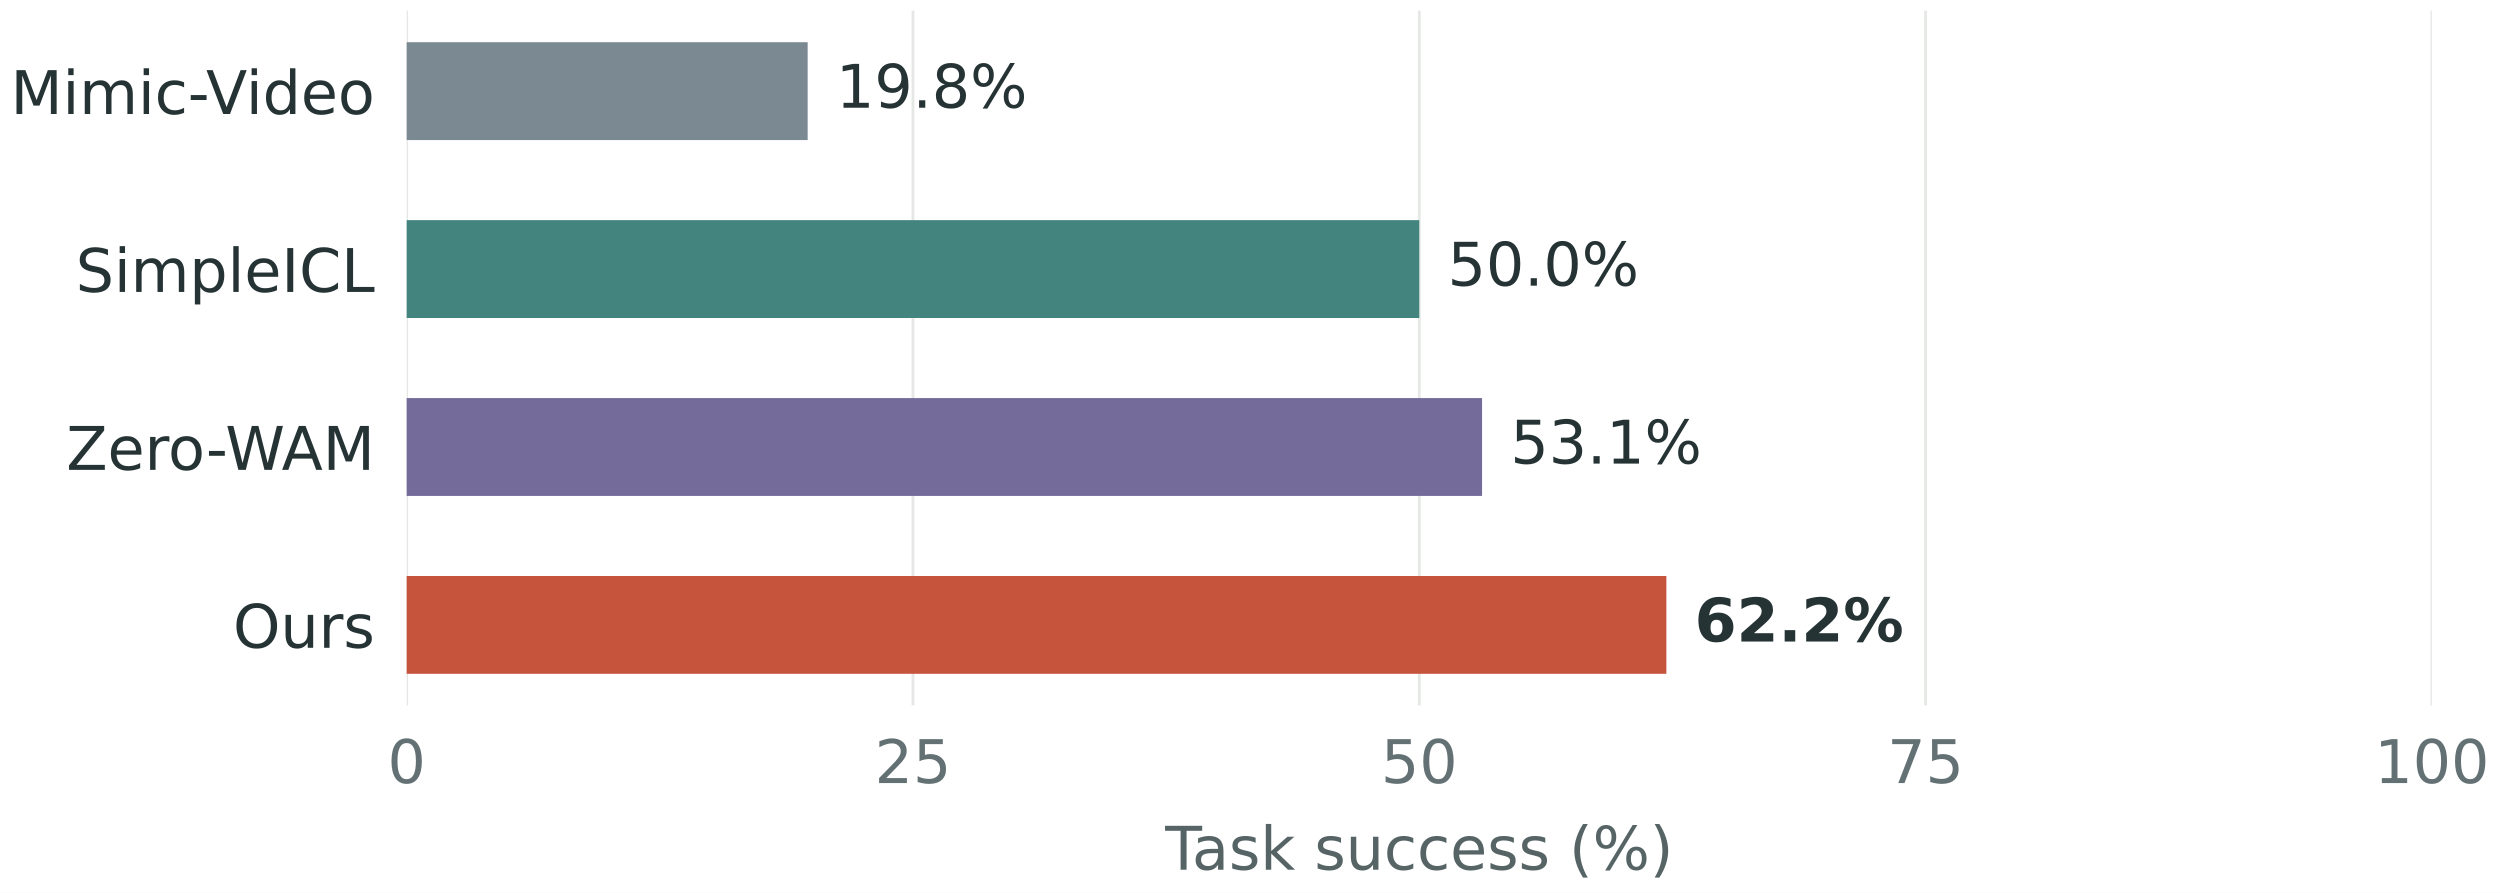
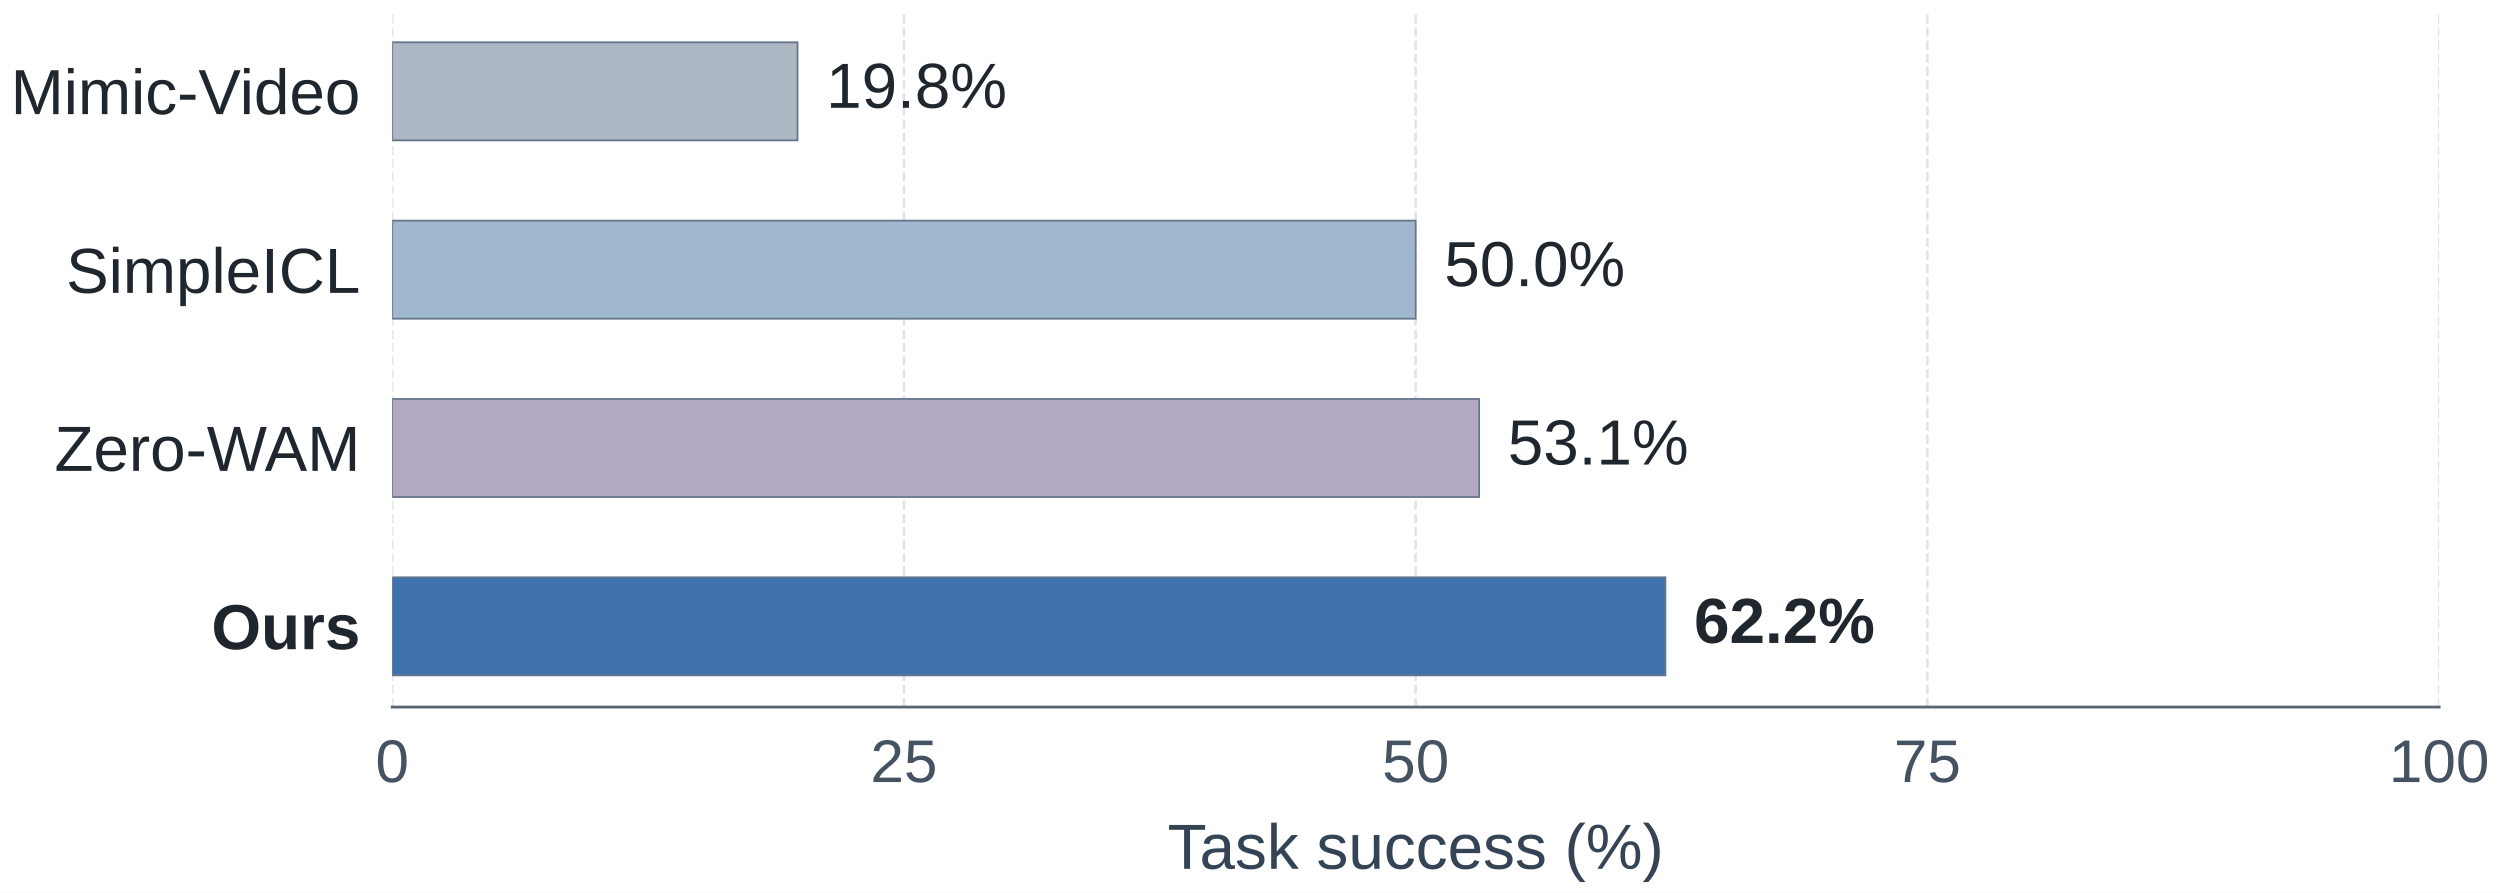
<svg xmlns="http://www.w3.org/2000/svg" width="705.6pt" height="252pt" viewBox="0 0 705.6 252" version="1.1">
  <defs>
    <style type="text/css">*{stroke-linejoin: round; stroke-linecap: butt}</style>
  </defs>
  <g id="figure_1">
    <g id="patch_1">
      <path d="M 0 252  L 705.6 252  L 705.6 0  L 0 0  z " style="fill: #ffffff" />
    </g>
    <g id="axes_1">
      <g id="patch_2">
-         <path d="M 114.779 199.094  L 686.375 199.094  L 686.375 3  L 114.779 3  z " style="fill: #ffffff" />
+         <path d="M 110.699 199.561  L 688.419 199.561  L 688.419 3  L 110.699 3  z " style="fill: #ffffff" />
      </g>
      <g id="matplotlib.axis_1">
        <g id="xtick_1">
          <g id="line2d_1">
-             <path d="M 114.779 199.094  L 114.779 3  " clip-path="url(#p4e5d09501f)" style="fill: none; stroke: #e5e8e5; stroke-width: 0.8; stroke-linecap: square" />
+             <path d="M 110.699 199.561  L 110.699 3  " clip-path="url(#p79d4fc9cea)" style="fill: none; stroke-dasharray: 2.59,1.12; stroke-dashoffset: 0; stroke: #dce3ea; stroke-width: 0.7" />
          </g>
          <g id="line2d_2" />
          <g id="text_1">
-             <text style="fill: #647174; font: 17px 'DejaVu Sans'; text-anchor: middle" x="114.779" y="221.011" transform="rotate(-0 114.7785 221.0115)">0</text>
+             <text style="fill: #445261; font: 17px 'Arial'; text-anchor: middle" x="110.699" y="220.729" transform="rotate(-0 110.6993 220.7291)">0</text>
          </g>
        </g>
        <g id="xtick_2">
          <g id="line2d_3">
-             <path d="M 257.678 199.094  L 257.678 3  " clip-path="url(#p4e5d09501f)" style="fill: none; stroke: #e5e8e5; stroke-width: 0.8; stroke-linecap: square" />
+             <path d="M 255.129 199.561  L 255.129 3  " clip-path="url(#p79d4fc9cea)" style="fill: none; stroke-dasharray: 2.59,1.12; stroke-dashoffset: 0; stroke: #dce3ea; stroke-width: 0.7" />
          </g>
          <g id="line2d_4" />
          <g id="text_2">
-             <text style="fill: #647174; font: 17px 'DejaVu Sans'; text-anchor: middle" x="257.678" y="221.011" transform="rotate(-0 257.6777 221.0115)">25</text>
+             <text style="fill: #445261; font: 17px 'Arial'; text-anchor: middle" x="255.129" y="220.729" transform="rotate(-0 255.1293 220.7291)">25</text>
          </g>
        </g>
        <g id="xtick_3">
          <g id="line2d_5">
-             <path d="M 400.577 199.094  L 400.577 3  " clip-path="url(#p4e5d09501f)" style="fill: none; stroke: #e5e8e5; stroke-width: 0.8; stroke-linecap: square" />
+             <path d="M 399.559 199.561  L 399.559 3  " clip-path="url(#p79d4fc9cea)" style="fill: none; stroke-dasharray: 2.59,1.12; stroke-dashoffset: 0; stroke: #dce3ea; stroke-width: 0.7" />
          </g>
          <g id="line2d_6" />
          <g id="text_3">
-             <text style="fill: #647174; font: 17px 'DejaVu Sans'; text-anchor: middle" x="400.577" y="221.011" transform="rotate(-0 400.577 221.0115)">50</text>
+             <text style="fill: #445261; font: 17px 'Arial'; text-anchor: middle" x="399.559" y="220.729" transform="rotate(-0 399.5593 220.7291)">50</text>
          </g>
        </g>
        <g id="xtick_4">
          <g id="line2d_7">
-             <path d="M 543.476 199.094  L 543.476 3  " clip-path="url(#p4e5d09501f)" style="fill: none; stroke: #e5e8e5; stroke-width: 0.8; stroke-linecap: square" />
+             <path d="M 543.989 199.561  L 543.989 3  " clip-path="url(#p79d4fc9cea)" style="fill: none; stroke-dasharray: 2.59,1.12; stroke-dashoffset: 0; stroke: #dce3ea; stroke-width: 0.7" />
          </g>
          <g id="line2d_8" />
          <g id="text_4">
-             <text style="fill: #647174; font: 17px 'DejaVu Sans'; text-anchor: middle" x="543.476" y="221.011" transform="rotate(-0 543.4762 221.0115)">75</text>
+             <text style="fill: #445261; font: 17px 'Arial'; text-anchor: middle" x="543.989" y="220.729" transform="rotate(-0 543.9894 220.7291)">75</text>
          </g>
        </g>
        <g id="xtick_5">
          <g id="line2d_9">
-             <path d="M 686.375 199.094  L 686.375 3  " clip-path="url(#p4e5d09501f)" style="fill: none; stroke: #e5e8e5; stroke-width: 0.8; stroke-linecap: square" />
+             <path d="M 688.419 199.561  L 688.419 3  " clip-path="url(#p79d4fc9cea)" style="fill: none; stroke-dasharray: 2.59,1.12; stroke-dashoffset: 0; stroke: #dce3ea; stroke-width: 0.7" />
          </g>
          <g id="line2d_10" />
          <g id="text_5">
-             <text style="fill: #647174; font: 17px 'DejaVu Sans'; text-anchor: middle" x="686.375" y="221.011" transform="rotate(-0 686.3754 221.0115)">100</text>
+             <text style="fill: #445261; font: 17px 'Arial'; text-anchor: middle" x="688.419" y="220.729" transform="rotate(-0 688.4194 220.7291)">100</text>
          </g>
        </g>
        <g id="text_6">
-           <text style="fill: #566466; font: 17px 'DejaVu Sans'; text-anchor: middle" x="400.577" y="245.464" transform="rotate(-0 400.577 245.4643)">Task success (%)</text>
+           <text style="fill: #344454; font: 18px 'Arial'; text-anchor: middle" x="399.559" y="245.211" transform="rotate(-0 399.5593 245.2113)">Task success (%)</text>
        </g>
      </g>
      <g id="matplotlib.axis_2">
        <g id="ytick_1">
          <g id="line2d_11" />
          <g id="text_7">
-             <text style="fill: #263335; font: 17px 'DejaVu Sans'; text-anchor: end" x="105.779" y="32.182" transform="rotate(-0 105.7785 32.1817)">Mimic-Video</text>
+             <text style="fill: #20262d; font: 18px 'Arial'; text-anchor: end" x="101.699" y="32.219" transform="rotate(-0 101.6993 32.21914)">Mimic-Video</text>
          </g>
        </g>
        <g id="ytick_2">
          <g id="line2d_12" />
          <g id="text_8">
-             <text style="fill: #263335; font: 17px 'DejaVu Sans'; text-anchor: end" x="105.779" y="82.398" transform="rotate(-0 105.7785 82.39781)">SimpleICL</text>
+             <text style="fill: #20262d; font: 18px 'Arial'; text-anchor: end" x="101.699" y="82.664" transform="rotate(-0 101.6993 82.66445)">SimpleICL</text>
          </g>
        </g>
        <g id="ytick_3">
          <g id="line2d_13" />
          <g id="text_9">
-             <text style="fill: #263335; font: 17px 'DejaVu Sans'; text-anchor: end" x="105.779" y="132.614" transform="rotate(-0 105.7785 132.6139)">Zero-WAM</text>
+             <text style="fill: #20262d; font: 18px 'Arial'; text-anchor: end" x="101.699" y="132.89" transform="rotate(-0 101.6993 132.8904)">Zero-WAM</text>
          </g>
        </g>
        <g id="ytick_4">
          <g id="line2d_14" />
          <g id="text_10">
-             <text style="fill: #263335; font: 17px 'DejaVu Sans'; text-anchor: end" x="105.779" y="182.83" transform="rotate(-0 105.7785 182.83)">Ours</text>
+             <text style="fill: #20262d; font: 700 18px 'Arial'; text-anchor: end" x="101.699" y="183.226" transform="rotate(-0 101.6993 183.226)">Ours</text>
          </g>
        </g>
      </g>
      <g id="patch_3">
-         <path d="M 114.779 11.914  L 227.955 11.914  L 227.955 39.532  L 114.779 39.532  z " clip-path="url(#p4e5d09501f)" style="fill: #7b8993" />
+         <path d="M 110.699 11.935  L 225.088 11.935  L 225.088 39.619  L 110.699 39.619  z " clip-path="url(#p79d4fc9cea)" style="fill: #aeb8c5; stroke: #65758a; stroke-width: 0.5; stroke-linejoin: miter" />
      </g>
      <g id="patch_4">
-         <path d="M 114.779 62.13  L 400.577 62.13  L 400.577 89.749  L 114.779 89.749  z " clip-path="url(#p4e5d09501f)" style="fill: #43847e" />
+         <path d="M 110.699 62.27  L 399.559 62.27  L 399.559 89.955  L 110.699 89.955  z " clip-path="url(#p79d4fc9cea)" style="fill: #9fb8ce; stroke: #65758a; stroke-width: 0.5; stroke-linejoin: miter" />
      </g>
      <g id="patch_5">
-         <path d="M 114.779 112.346  L 418.296 112.346  L 418.296 139.965  L 114.779 139.965  z " clip-path="url(#p4e5d09501f)" style="fill: #746b9b" />
+         <path d="M 110.699 112.606  L 417.469 112.606  L 417.469 140.291  L 110.699 140.291  z " clip-path="url(#p79d4fc9cea)" style="fill: #b3a9c4; stroke: #65758a; stroke-width: 0.5; stroke-linejoin: miter" />
      </g>
      <g id="patch_6">
-         <path d="M 114.779 162.562  L 470.312 162.562  L 470.312 190.181  L 114.779 190.181  z " clip-path="url(#p4e5d09501f)" style="fill: #c6533b" />
+         <path d="M 110.699 162.942  L 470.041 162.942  L 470.041 190.626  L 110.699 190.626  z " clip-path="url(#p79d4fc9cea)" style="fill: #3f71ad; stroke: #65758a; stroke-width: 0.5; stroke-linejoin: miter" />
+       </g>
+       <g id="patch_7">
+         <path d="M 110.699 199.561  L 688.419 199.561  " style="fill: none; stroke: #596570; stroke-width: 0.8; stroke-linejoin: miter; stroke-linecap: square" />
      </g>
      <g id="text_11">
-         <text style="fill: #263335; font: 17px 'DejaVu Sans'; text-anchor: start" x="235.957" y="30.414" transform="rotate(-0 235.9571 30.41397)">19.8%</text>
+         <text style="fill: #20262d; font: 18px 'Arial'; text-anchor: start" x="233.176" y="30.43" transform="rotate(-0 233.176 30.43039)">19.8%</text>
      </g>
      <g id="text_12">
-         <text style="fill: #263335; font: 17px 'DejaVu Sans'; text-anchor: start" x="408.579" y="80.63" transform="rotate(-0 408.5793 80.63007)">50.0%</text>
+         <text style="fill: #20262d; font: 18px 'Arial'; text-anchor: start" x="407.647" y="80.766" transform="rotate(-0 407.6474 80.76602)">50.0%</text>
      </g>
      <g id="text_13">
-         <text style="fill: #263335; font: 17px 'DejaVu Sans'; text-anchor: start" x="426.299" y="130.846" transform="rotate(-0 426.2988 130.8462)">53.1%</text>
+         <text style="fill: #20262d; font: 18px 'Arial'; text-anchor: start" x="425.557" y="131.102" transform="rotate(-0 425.5567 131.1016)">53.1%</text>
      </g>
      <g id="text_14">
-         <text style="fill: #263335; font: 700 17px 'DejaVu Sans'; text-anchor: start" x="478.314" y="181.062" transform="rotate(-0 478.3141 181.0623)">62.2%</text>
+         <text style="fill: #20262d; font: 700 18px 'Arial'; text-anchor: start" x="478.129" y="181.45" transform="rotate(-0 478.1293 181.4499)">62.2%</text>
      </g>
    </g>
  </g>
  <defs>
-     <clipPath id="p4e5d09501f">
-       <rect x="114.779" y="3" width="571.597" height="196.094" />
+     <clipPath id="p79d4fc9cea">
+       <rect x="110.699" y="3" width="577.72" height="196.561" />
    </clipPath>
  </defs>
</svg>
